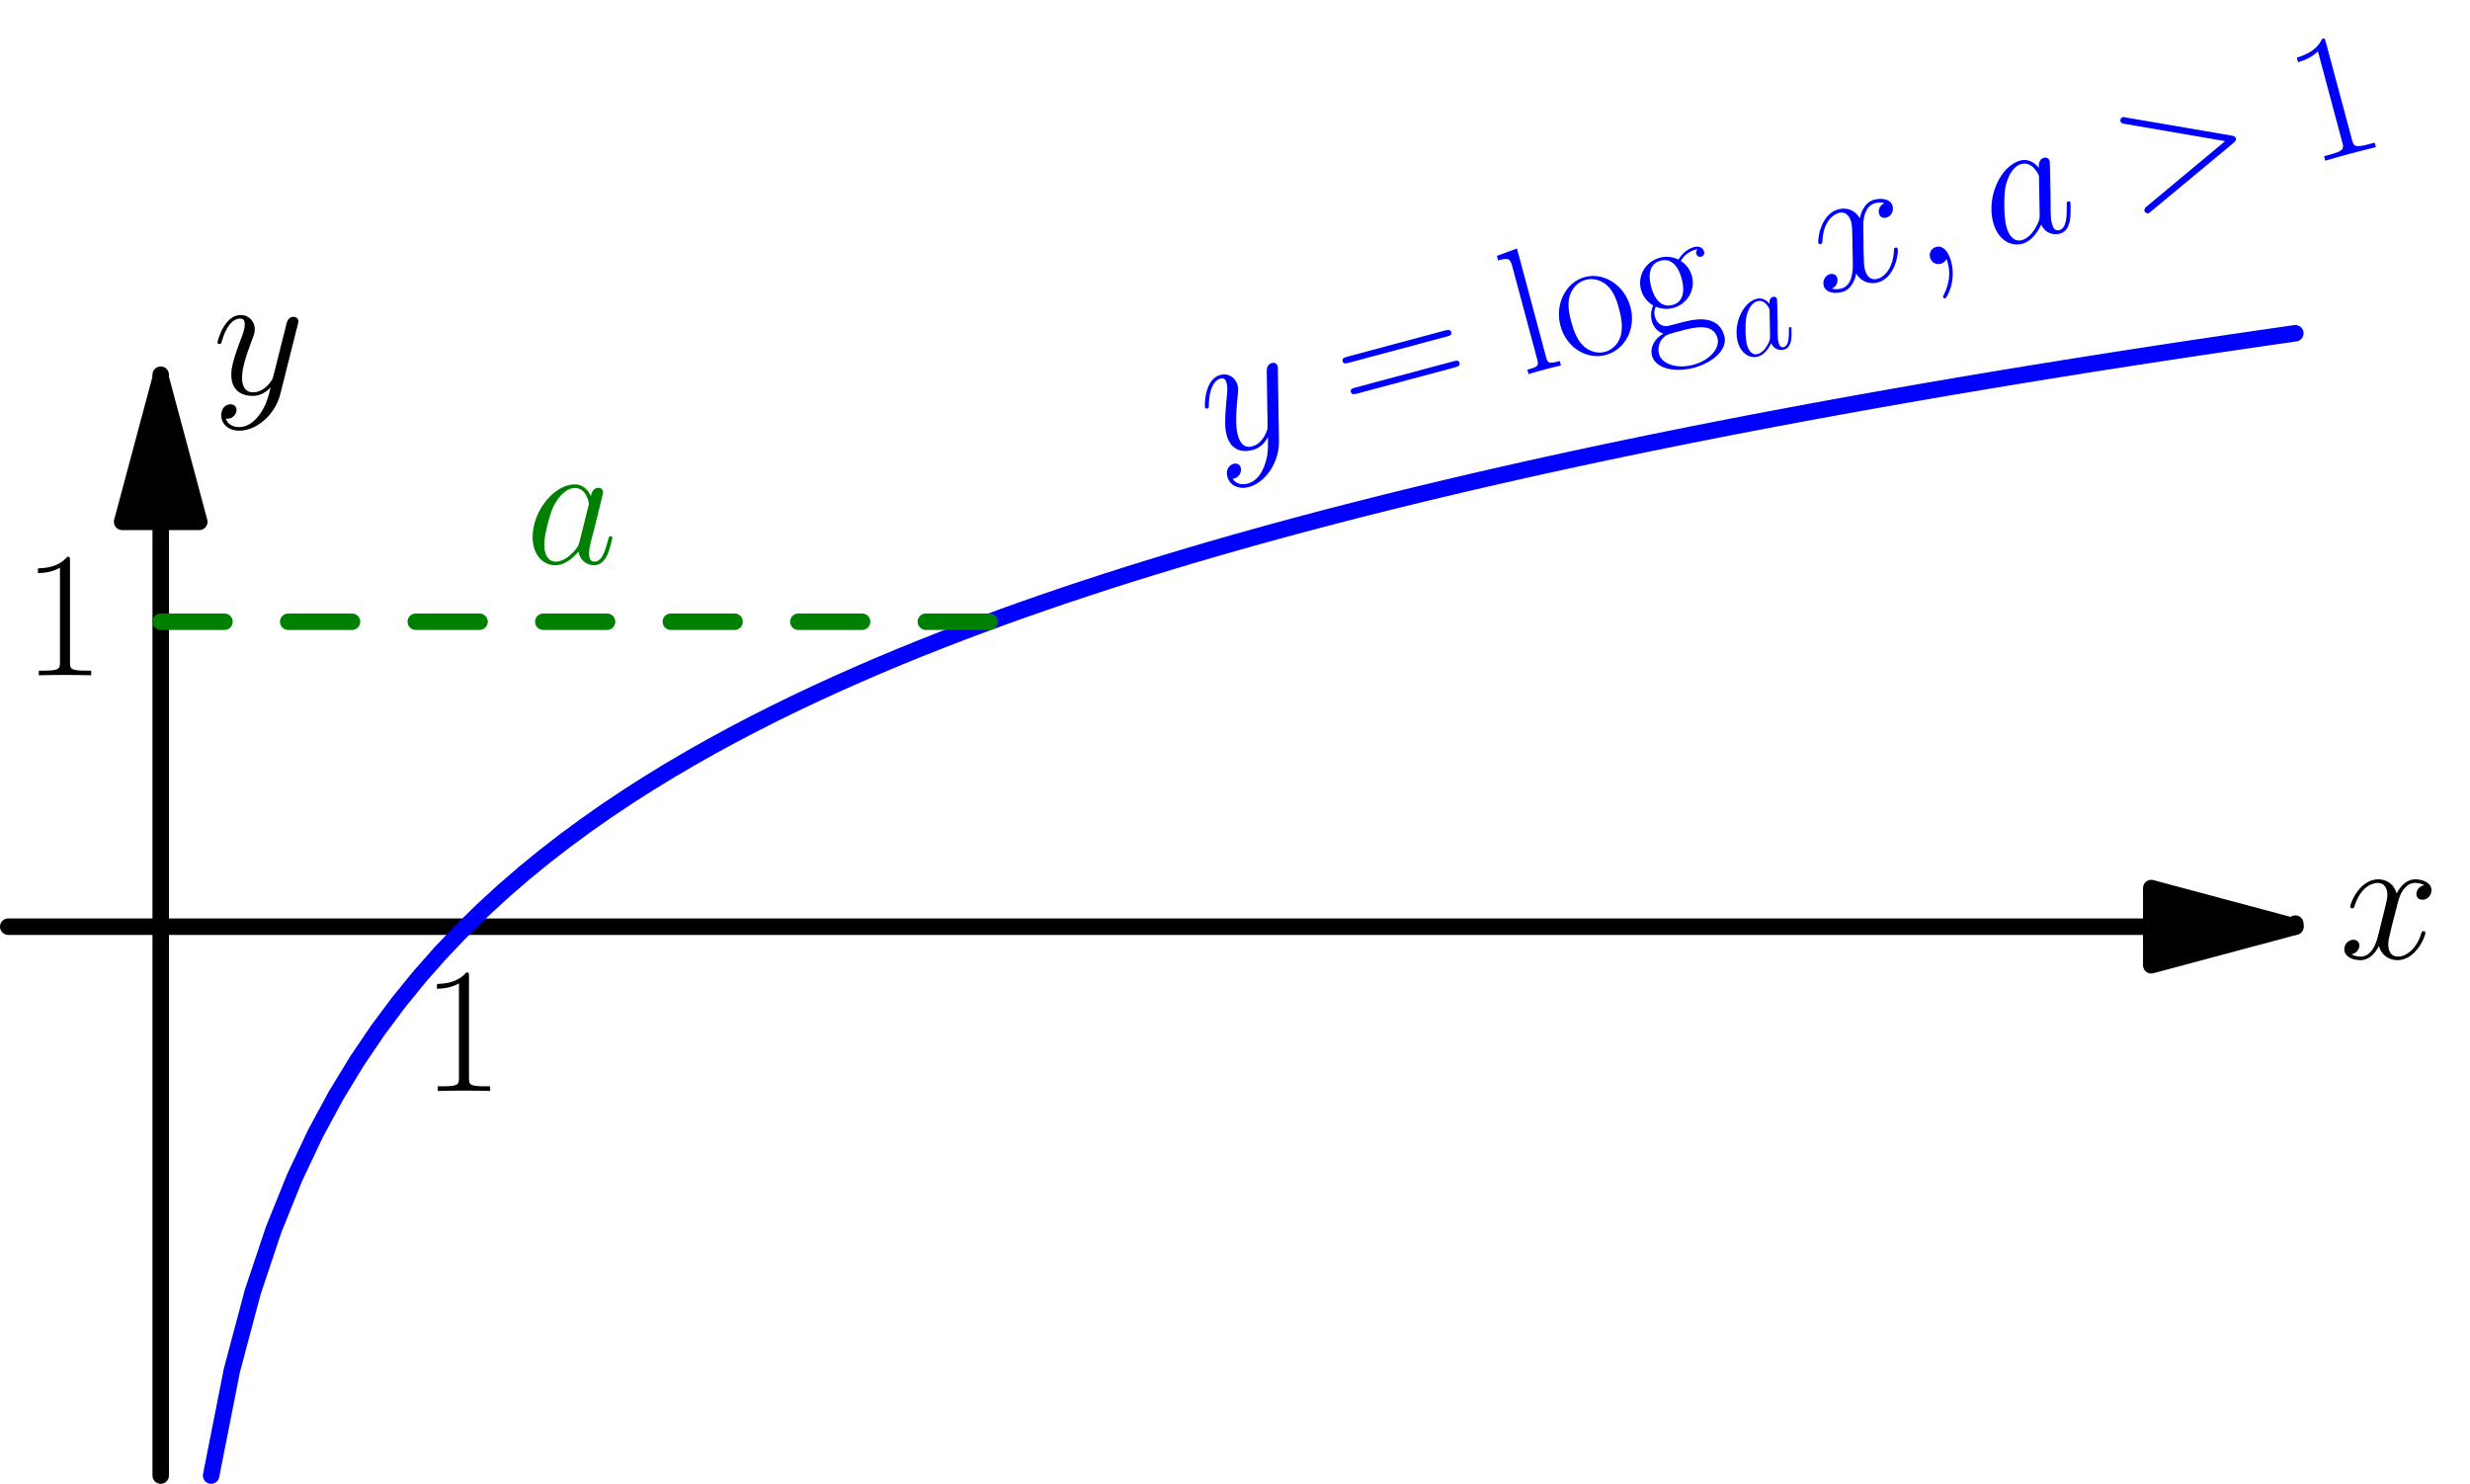
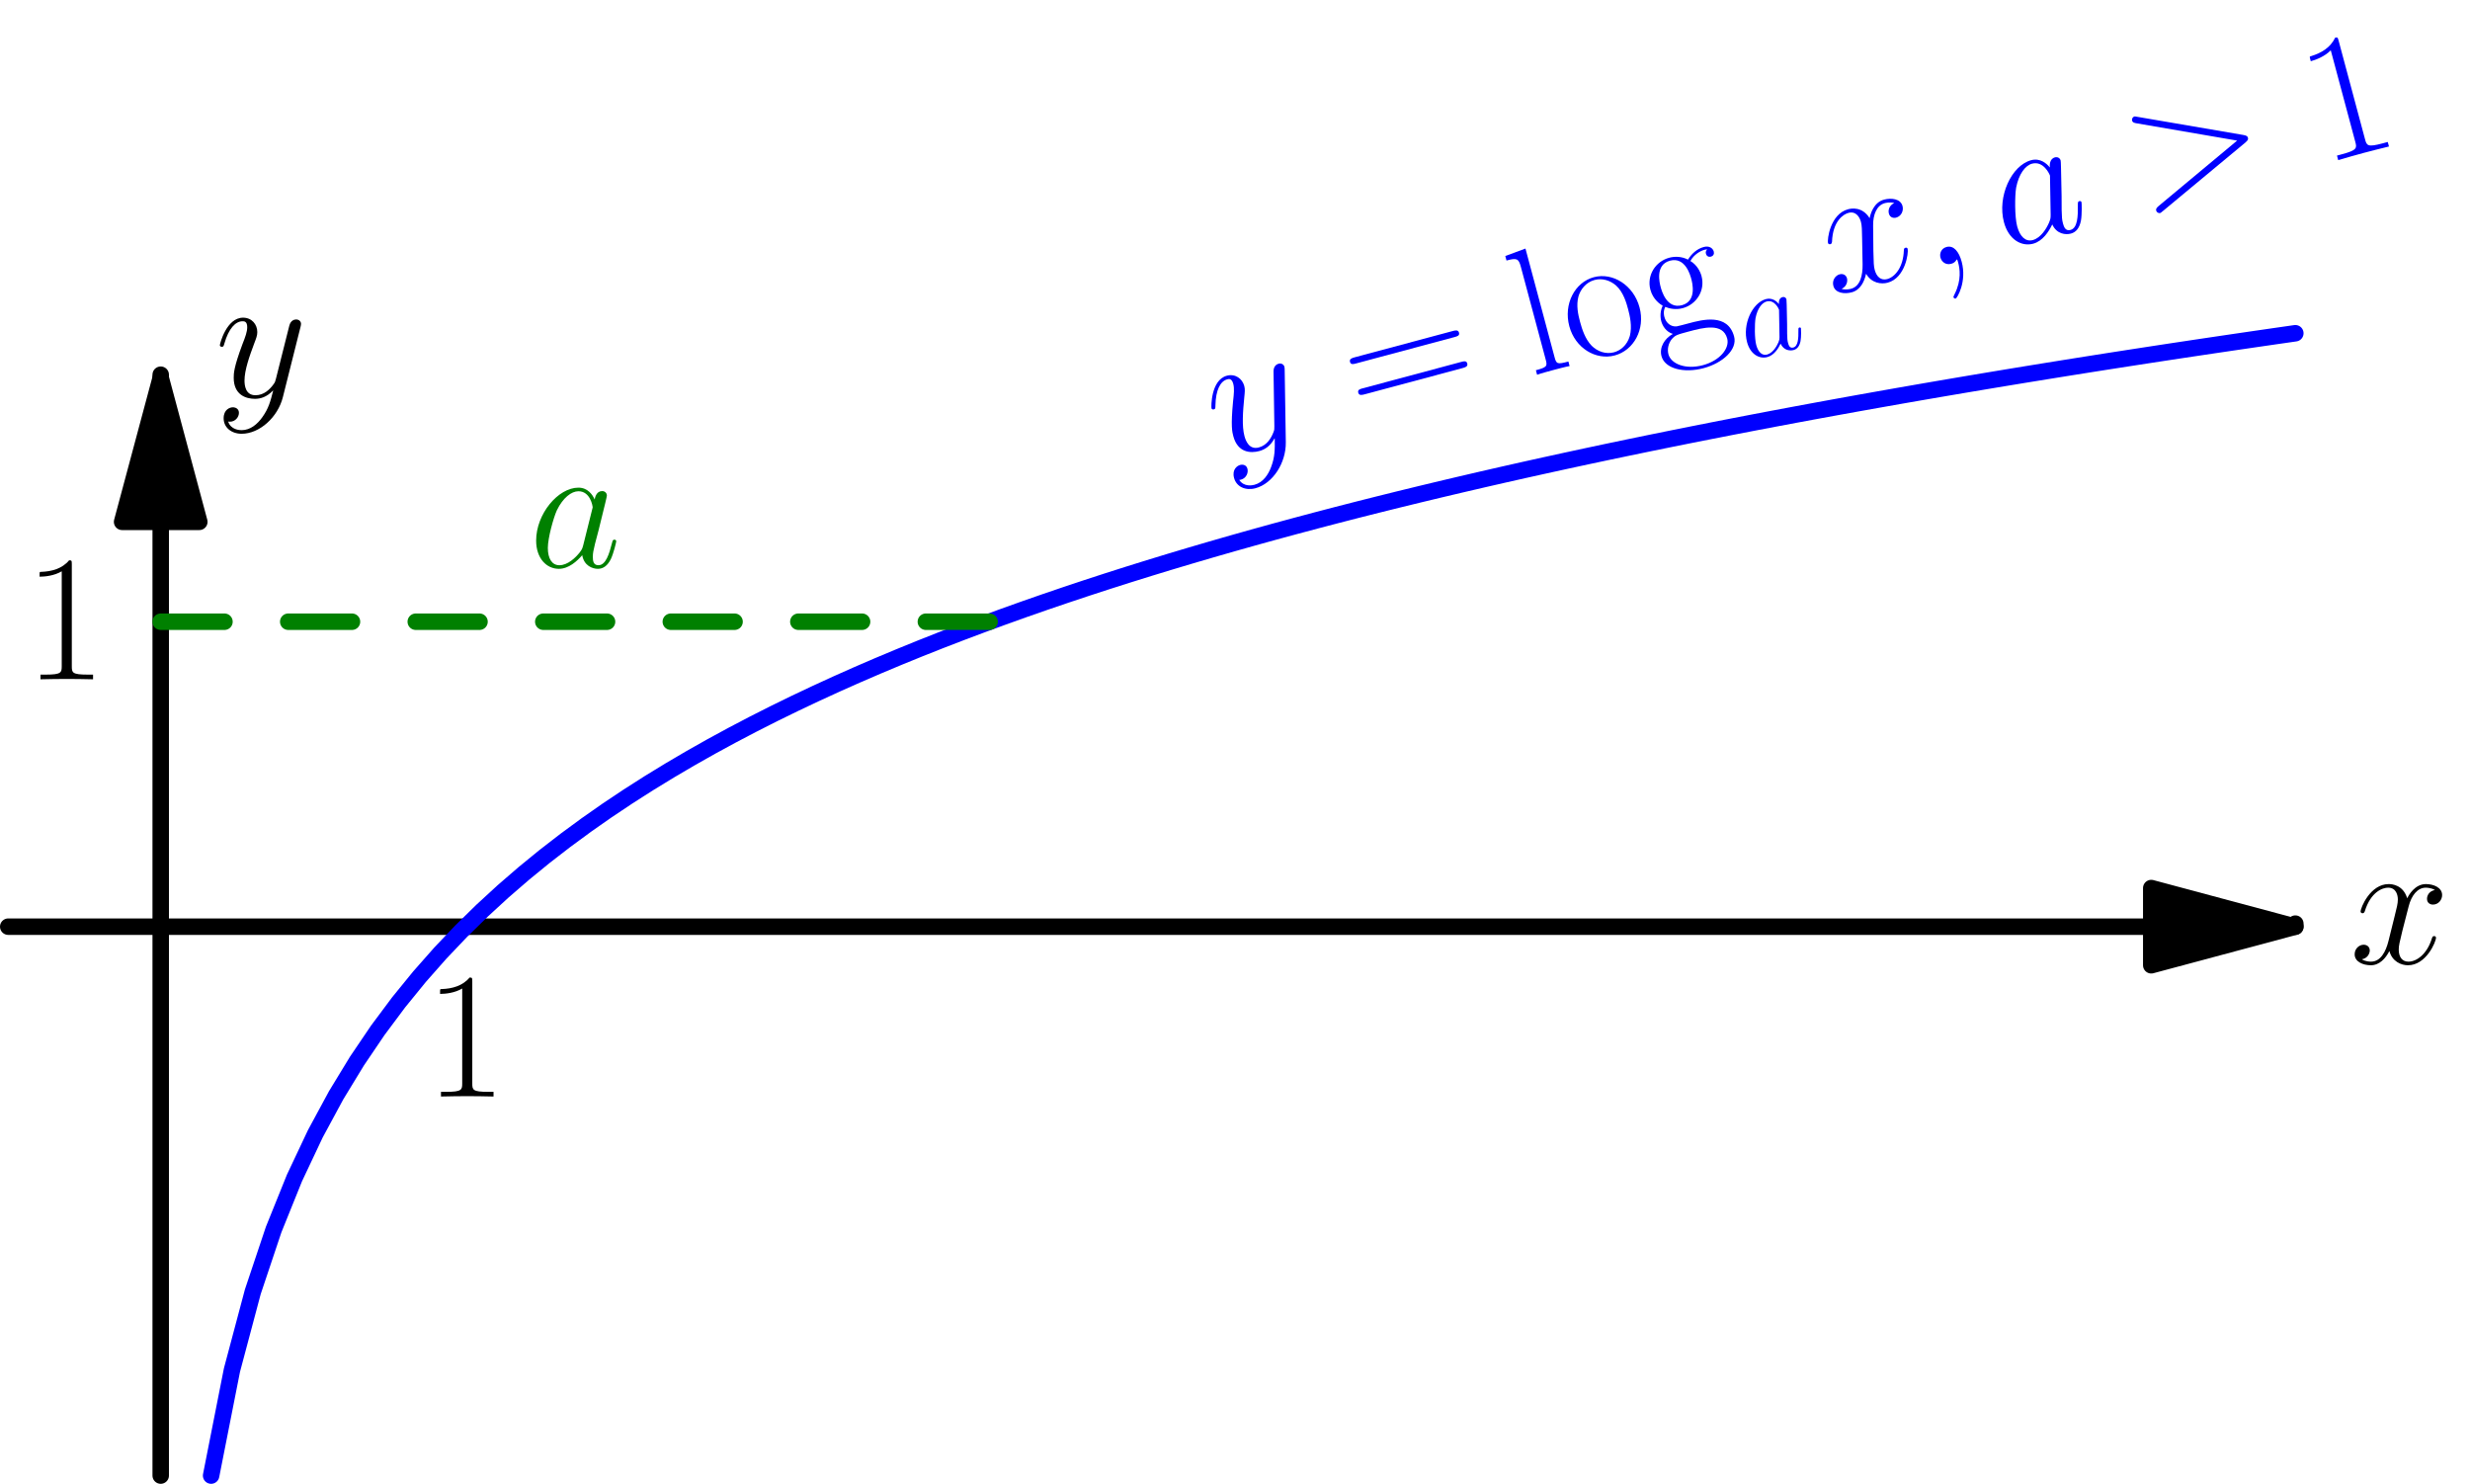
- <svg xmlns="http://www.w3.org/2000/svg" xmlns:xlink="http://www.w3.org/1999/xlink" height="205.107pt" version="1.1" viewBox="56.621 54.06 341.433 205.107" width="341.433pt">
+ <svg xmlns="http://www.w3.org/2000/svg" xmlns:xlink="http://www.w3.org/1999/xlink" height="204.341pt" version="1.1" viewBox="56.409 53.858 340.158 204.341" width="340.158pt">
  <defs>
-     <path d="M3.357 0.069C3.357 -0.93 3.03 -1.67 2.324 -1.67C1.773 -1.67 1.498 -1.222 1.498 -0.844S1.756 0 2.341 0C2.565 0 2.754 -0.069 2.909 -0.224C2.944 -0.258 2.961 -0.258 2.978 -0.258C3.013 -0.258 3.013 -0.017 3.013 0.069C3.013 0.637 2.909 1.756 1.911 2.875C1.722 3.082 1.722 3.116 1.722 3.15C1.722 3.236 1.808 3.323 1.894 3.323C2.031 3.323 3.357 2.049 3.357 0.069Z" id="g0-59" />
-     <path d="M11.345 -3.925C11.672 -4.08 11.689 -4.183 11.689 -4.304C11.689 -4.407 11.655 -4.528 11.345 -4.665L2.031 -8.952C1.808 -9.055 1.773 -9.073 1.739 -9.073C1.532 -9.073 1.412 -8.9 1.412 -8.763C1.412 -8.556 1.549 -8.487 1.773 -8.384L10.622 -4.304L1.756 -0.207C1.412 -0.052 1.412 0.069 1.412 0.172C1.412 0.31 1.532 0.482 1.739 0.482C1.773 0.482 1.79 0.465 2.031 0.362L11.345 -3.925Z" id="g0-62" />
-     <path d="M5.182 -2.049C5.096 -1.756 5.096 -1.722 4.855 -1.394C4.476 -0.912 3.719 -0.172 2.909 -0.172C2.204 -0.172 1.808 -0.809 1.808 -1.825C1.808 -2.772 2.341 -4.7 2.668 -5.423C3.254 -6.628 4.063 -7.248 4.734 -7.248C5.87 -7.248 6.094 -5.836 6.094 -5.698C6.094 -5.681 6.043 -5.457 6.025 -5.423L5.182 -2.049ZM6.284 -6.456C6.094 -6.903 5.629 -7.592 4.734 -7.592C2.789 -7.592 0.689 -5.079 0.689 -2.531C0.689 -0.826 1.687 0.172 2.858 0.172C3.805 0.172 4.614 -0.568 5.096 -1.136C5.268 -0.121 6.077 0.172 6.594 0.172S7.523 -0.138 7.833 -0.757C8.108 -1.343 8.349 -2.393 8.349 -2.462C8.349 -2.548 8.281 -2.617 8.177 -2.617C8.022 -2.617 8.005 -2.531 7.936 -2.272C7.678 -1.257 7.351 -0.172 6.645 -0.172C6.146 -0.172 6.111 -0.62 6.111 -0.964C6.111 -1.36 6.163 -1.549 6.318 -2.221C6.439 -2.651 6.525 -3.03 6.662 -3.529C7.299 -6.111 7.454 -6.731 7.454 -6.835C7.454 -7.076 7.265 -7.265 7.007 -7.265C6.456 -7.265 6.318 -6.662 6.284 -6.456Z" id="g0-97" />
-     <path d="M8.16 -7.024C7.609 -6.921 7.403 -6.507 7.403 -6.18C7.403 -5.767 7.73 -5.629 7.971 -5.629C8.487 -5.629 8.849 -6.077 8.849 -6.542C8.849 -7.265 8.022 -7.592 7.299 -7.592C6.249 -7.592 5.664 -6.559 5.509 -6.232C5.113 -7.523 4.046 -7.592 3.736 -7.592C1.98 -7.592 1.05 -5.337 1.05 -4.958C1.05 -4.889 1.119 -4.803 1.24 -4.803C1.377 -4.803 1.412 -4.906 1.446 -4.975C2.031 -6.886 3.185 -7.248 3.684 -7.248C4.459 -7.248 4.614 -6.525 4.614 -6.111C4.614 -5.733 4.51 -5.337 4.304 -4.51L3.719 -2.152C3.46 -1.119 2.961 -0.172 2.049 -0.172C1.963 -0.172 1.532 -0.172 1.171 -0.396C1.79 -0.516 1.928 -1.033 1.928 -1.24C1.928 -1.584 1.67 -1.79 1.343 -1.79C0.93 -1.79 0.482 -1.429 0.482 -0.878C0.482 -0.155 1.291 0.172 2.031 0.172C2.858 0.172 3.443 -0.482 3.805 -1.188C4.08 -0.172 4.941 0.172 5.578 0.172C7.334 0.172 8.263 -2.083 8.263 -2.462C8.263 -2.548 8.195 -2.617 8.091 -2.617C7.936 -2.617 7.919 -2.531 7.867 -2.393C7.403 -0.878 6.404 -0.172 5.629 -0.172C5.027 -0.172 4.7 -0.62 4.7 -1.326C4.7 -1.704 4.769 -1.98 5.044 -3.116L5.647 -5.457C5.905 -6.49 6.49 -7.248 7.282 -7.248C7.317 -7.248 7.799 -7.248 8.16 -7.024Z" id="g0-120" />
-     <path d="M4.528 1.928C4.063 2.582 3.391 3.168 2.548 3.168C2.341 3.168 1.515 3.133 1.257 2.341C1.308 2.359 1.394 2.359 1.429 2.359C1.945 2.359 2.29 1.911 2.29 1.515S1.963 0.981 1.704 0.981C1.429 0.981 0.826 1.188 0.826 2.031C0.826 2.909 1.567 3.512 2.548 3.512C4.269 3.512 6.008 1.928 6.49 0.017L8.177 -6.697C8.195 -6.783 8.229 -6.886 8.229 -6.989C8.229 -7.248 8.022 -7.42 7.764 -7.42C7.609 -7.42 7.248 -7.351 7.11 -6.835L5.836 -1.773C5.75 -1.463 5.75 -1.429 5.612 -1.24C5.268 -0.757 4.7 -0.172 3.873 -0.172C2.909 -0.172 2.823 -1.119 2.823 -1.584C2.823 -2.565 3.288 -3.891 3.753 -5.13C3.942 -5.629 4.046 -5.87 4.046 -6.215C4.046 -6.938 3.529 -7.592 2.686 -7.592C1.102 -7.592 0.465 -5.096 0.465 -4.958C0.465 -4.889 0.534 -4.803 0.654 -4.803C0.809 -4.803 0.826 -4.872 0.895 -5.113C1.308 -6.559 1.963 -7.248 2.634 -7.248C2.789 -7.248 3.082 -7.248 3.082 -6.68C3.082 -6.232 2.892 -5.733 2.634 -5.079C1.79 -2.823 1.79 -2.255 1.79 -1.842C1.79 -0.207 2.961 0.172 3.822 0.172C4.321 0.172 4.941 0.017 5.543 -0.62L5.561 -0.603C5.302 0.413 5.13 1.085 4.528 1.928Z" id="g0-121" />
-     <use id="g1-59" transform="scale(1.43982)" xlink:href="#g0-59" />
-     <use id="g1-62" transform="scale(1.43982)" xlink:href="#g0-62" />
-     <use id="g1-97" transform="scale(1.43982)" xlink:href="#g0-97" />
-     <use id="g1-120" transform="scale(1.43982)" xlink:href="#g0-120" />
-     <use id="g1-121" transform="scale(1.43982)" xlink:href="#g0-121" />
-     <path d="M6.593 -15.839C6.593 -16.36 6.569 -16.384 6.222 -16.384C5.255 -15.219 3.792 -14.847 2.404 -14.798C2.33 -14.798 2.206 -14.798 2.181 -14.748S2.156 -14.649 2.156 -14.129C2.925 -14.129 4.214 -14.277 5.205 -14.872V-1.809C5.205 -0.942 5.156 -0.644 3.024 -0.644H2.28V0C3.47 -0.025 4.71 -0.05 5.899 -0.05S8.328 -0.025 9.518 0V-0.644H8.775C6.643 -0.644 6.593 -0.917 6.593 -1.809V-15.839Z" id="g2-49" />
-     <path d="M15.938 -7.957C16.31 -7.957 16.682 -7.957 16.682 -8.378C16.682 -8.824 16.26 -8.824 15.839 -8.824H1.983C1.562 -8.824 1.14 -8.824 1.14 -8.378C1.14 -7.957 1.512 -7.957 1.884 -7.957H15.938ZM15.839 -3.545C16.26 -3.545 16.682 -3.545 16.682 -3.991C16.682 -4.412 16.31 -4.412 15.938 -4.412H1.884C1.512 -4.412 1.14 -4.412 1.14 -3.991C1.14 -3.545 1.562 -3.545 1.983 -3.545H15.839Z" id="g2-61" />
-     <path d="M2.751 -4.462C3.222 -4.09 4.04 -3.668 5.032 -3.668C6.99 -3.668 8.675 -5.205 8.675 -7.263C8.675 -7.907 8.477 -8.899 7.734 -9.667C8.428 -10.411 9.444 -10.658 10.014 -10.658C10.113 -10.658 10.262 -10.658 10.386 -10.584C10.287 -10.559 10.063 -10.46 10.063 -10.063C10.063 -9.741 10.287 -9.518 10.609 -9.518C10.981 -9.518 11.179 -9.766 11.179 -10.088C11.179 -10.559 10.807 -11.055 10.014 -11.055C9.022 -11.055 8.155 -10.584 7.461 -9.94C6.717 -10.609 5.825 -10.857 5.032 -10.857C3.074 -10.857 1.388 -9.32 1.388 -7.263C1.388 -5.85 2.206 -4.957 2.454 -4.71C1.71 -3.842 1.71 -2.826 1.71 -2.702C1.71 -2.057 1.958 -1.115 2.801 -0.595C1.512 -0.273 0.496 0.719 0.496 1.958C0.496 3.743 2.851 5.057 5.676 5.057C8.403 5.057 10.857 3.792 10.857 1.933C10.857 -1.438 7.188 -1.438 5.28 -1.438C4.71 -1.438 3.693 -1.438 3.569 -1.462C2.801 -1.586 2.28 -2.28 2.28 -3.148C2.28 -3.371 2.28 -3.916 2.751 -4.462ZM5.032 -4.09C2.851 -4.09 2.851 -6.767 2.851 -7.263S2.851 -10.435 5.032 -10.435S7.213 -7.758 7.213 -7.263S7.213 -4.09 5.032 -4.09ZM5.676 4.635C3.198 4.635 1.487 3.321 1.487 1.958C1.487 1.19 1.909 0.471 2.454 0.074C3.074 -0.347 3.321 -0.347 5.007 -0.347C7.04 -0.347 9.865 -0.347 9.865 1.958C9.865 3.321 8.155 4.635 5.676 4.635Z" id="g2-103" />
-     <path d="M3.792 -17.202L0.843 -16.93V-16.285C2.305 -16.285 2.528 -16.136 2.528 -14.947V-1.71C2.528 -0.768 2.429 -0.644 0.843 -0.644V0C1.438 -0.05 2.528 -0.05 3.148 -0.05C3.792 -0.05 4.883 -0.05 5.478 0V-0.644C3.892 -0.644 3.792 -0.744 3.792 -1.71V-17.202Z" id="g2-108" />
-     <path d="M10.683 -5.304C10.683 -8.477 8.378 -10.956 5.676 -10.956S0.669 -8.477 0.669 -5.304C0.669 -2.181 2.974 0.198 5.676 0.198S10.683 -2.181 10.683 -5.304ZM5.676 -0.248C4.511 -0.248 3.52 -0.942 2.95 -1.909C2.33 -3.024 2.256 -4.412 2.256 -5.503C2.256 -6.544 2.305 -7.833 2.95 -8.948C3.445 -9.766 4.412 -10.559 5.676 -10.559C6.792 -10.559 7.734 -9.94 8.328 -9.072C9.097 -7.907 9.097 -6.271 9.097 -5.503C9.097 -4.536 9.047 -3.049 8.378 -1.859C7.684 -0.719 6.618 -0.248 5.676 -0.248Z" id="g2-111" />
+     <path d="M4.852 0.1C4.852 -1.344 4.379 -2.413 3.359 -2.413C2.563 -2.413 2.165 -1.766 2.165 -1.219S2.538 0 3.384 0C3.707 0 3.981 -0.1 4.205 -0.323C4.254 -0.373 4.279 -0.373 4.304 -0.373C4.354 -0.373 4.354 -0.025 4.354 0.1C4.354 0.921 4.205 2.538 2.762 4.155C2.488 4.454 2.488 4.503 2.488 4.553C2.488 4.677 2.612 4.802 2.737 4.802C2.936 4.802 4.852 2.961 4.852 0.1Z" id="g0-59" />
+     <path d="M16.396 -5.673C16.869 -5.897 16.893 -6.046 16.893 -6.22C16.893 -6.369 16.844 -6.543 16.396 -6.742L2.936 -12.938C2.612 -13.087 2.563 -13.112 2.513 -13.112C2.214 -13.112 2.04 -12.863 2.04 -12.664C2.04 -12.365 2.239 -12.266 2.563 -12.117L15.351 -6.22L2.538 -0.299C2.04 -0.075 2.04 0.1 2.04 0.249C2.04 0.448 2.214 0.697 2.513 0.697C2.563 0.697 2.588 0.672 2.936 0.522L16.396 -5.673Z" id="g0-62" />
+     <path d="M7.489 -2.961C7.364 -2.538 7.364 -2.488 7.016 -2.015C6.469 -1.319 5.374 -0.249 4.205 -0.249C3.185 -0.249 2.612 -1.169 2.612 -2.637C2.612 -4.006 3.384 -6.792 3.856 -7.837C4.702 -9.579 5.872 -10.475 6.842 -10.475C8.484 -10.475 8.808 -8.434 8.808 -8.235C8.808 -8.21 8.733 -7.887 8.708 -7.837L7.489 -2.961ZM9.081 -9.33C8.808 -9.977 8.136 -10.972 6.842 -10.972C4.031 -10.972 0.995 -7.34 0.995 -3.657C0.995 -1.194 2.438 0.249 4.13 0.249C5.498 0.249 6.668 -0.821 7.364 -1.642C7.613 -0.174 8.783 0.249 9.529 0.249S10.873 -0.199 11.32 -1.095C11.719 -1.941 12.067 -3.458 12.067 -3.558C12.067 -3.682 11.967 -3.782 11.818 -3.782C11.594 -3.782 11.569 -3.657 11.47 -3.284C11.097 -1.816 10.624 -0.249 9.604 -0.249C8.882 -0.249 8.832 -0.896 8.832 -1.393C8.832 -1.966 8.907 -2.239 9.131 -3.21C9.305 -3.832 9.43 -4.379 9.629 -5.1C10.549 -8.832 10.773 -9.728 10.773 -9.877C10.773 -10.226 10.499 -10.499 10.126 -10.499C9.33 -10.499 9.131 -9.629 9.081 -9.33Z" id="g0-97" />
+     <path d="M11.793 -10.151C10.997 -10.002 10.698 -9.405 10.698 -8.932C10.698 -8.335 11.171 -8.136 11.519 -8.136C12.266 -8.136 12.788 -8.783 12.788 -9.454C12.788 -10.499 11.594 -10.972 10.549 -10.972C9.031 -10.972 8.186 -9.479 7.962 -9.007C7.389 -10.873 5.847 -10.972 5.399 -10.972C2.861 -10.972 1.518 -7.713 1.518 -7.165C1.518 -7.066 1.617 -6.942 1.791 -6.942C1.99 -6.942 2.04 -7.091 2.09 -7.19C2.936 -9.952 4.603 -10.475 5.324 -10.475C6.444 -10.475 6.668 -9.43 6.668 -8.832C6.668 -8.285 6.519 -7.713 6.22 -6.519L5.374 -3.11C5.001 -1.617 4.279 -0.249 2.961 -0.249C2.836 -0.249 2.214 -0.249 1.692 -0.572C2.588 -0.746 2.787 -1.493 2.787 -1.791C2.787 -2.289 2.413 -2.588 1.941 -2.588C1.344 -2.588 0.697 -2.065 0.697 -1.269C0.697 -0.224 1.866 0.249 2.936 0.249C4.13 0.249 4.976 -0.697 5.498 -1.717C5.897 -0.249 7.141 0.249 8.061 0.249C10.599 0.249 11.942 -3.01 11.942 -3.558C11.942 -3.682 11.843 -3.782 11.694 -3.782C11.47 -3.782 11.445 -3.657 11.37 -3.458C10.698 -1.269 9.255 -0.249 8.136 -0.249C7.265 -0.249 6.792 -0.896 6.792 -1.916C6.792 -2.463 6.892 -2.861 7.29 -4.503L8.161 -7.887C8.534 -9.38 9.38 -10.475 10.524 -10.475C10.574 -10.475 11.271 -10.475 11.793 -10.151Z" id="g0-120" />
+     <path d="M6.543 2.787C5.872 3.732 4.901 4.578 3.682 4.578C3.384 4.578 2.189 4.528 1.816 3.384C1.891 3.409 2.015 3.409 2.065 3.409C2.811 3.409 3.309 2.762 3.309 2.189S2.836 1.418 2.463 1.418C2.065 1.418 1.194 1.717 1.194 2.936C1.194 4.205 2.264 5.076 3.682 5.076C6.17 5.076 8.683 2.787 9.38 0.025L11.818 -9.678C11.843 -9.803 11.893 -9.952 11.893 -10.101C11.893 -10.475 11.594 -10.723 11.221 -10.723C10.997 -10.723 10.475 -10.624 10.275 -9.877L8.434 -2.563C8.31 -2.115 8.31 -2.065 8.111 -1.791C7.613 -1.095 6.792 -0.249 5.598 -0.249C4.205 -0.249 4.08 -1.617 4.08 -2.289C4.08 -3.707 4.752 -5.623 5.424 -7.414C5.698 -8.136 5.847 -8.484 5.847 -8.982C5.847 -10.027 5.1 -10.972 3.881 -10.972C1.592 -10.972 0.672 -7.364 0.672 -7.165C0.672 -7.066 0.771 -6.942 0.945 -6.942C1.169 -6.942 1.194 -7.041 1.294 -7.389C1.891 -9.479 2.836 -10.475 3.807 -10.475C4.031 -10.475 4.454 -10.475 4.454 -9.653C4.454 -9.007 4.18 -8.285 3.807 -7.34C2.588 -4.08 2.588 -3.259 2.588 -2.662C2.588 -0.299 4.279 0.249 5.523 0.249C6.245 0.249 7.141 0.025 8.011 -0.896L8.036 -0.871C7.663 0.597 7.414 1.567 6.543 2.787Z" id="g0-121" />
+     <use id="g2-97" transform="scale(0.694534)" xlink:href="#g0-97" />
+     <path d="M6.618 -15.898C6.618 -16.421 6.593 -16.446 6.245 -16.446C5.275 -15.276 3.807 -14.903 2.413 -14.853C2.339 -14.853 2.214 -14.853 2.189 -14.804S2.165 -14.704 2.165 -14.182C2.936 -14.182 4.23 -14.331 5.225 -14.928V-1.816C5.225 -0.945 5.175 -0.647 3.035 -0.647H2.289V0C3.483 -0.025 4.727 -0.05 5.921 -0.05S8.36 -0.025 9.554 0V-0.647H8.808C6.668 -0.647 6.618 -0.921 6.618 -1.816V-15.898Z" id="g1-49" />
+     <path d="M15.998 -7.986C16.371 -7.986 16.744 -7.986 16.744 -8.409C16.744 -8.857 16.321 -8.857 15.898 -8.857H1.99C1.567 -8.857 1.144 -8.857 1.144 -8.409C1.144 -7.986 1.518 -7.986 1.891 -7.986H15.998ZM15.898 -3.558C16.321 -3.558 16.744 -3.558 16.744 -4.006C16.744 -4.429 16.371 -4.429 15.998 -4.429H1.891C1.518 -4.429 1.144 -4.429 1.144 -4.006C1.144 -3.558 1.567 -3.558 1.99 -3.558H15.898Z" id="g1-61" />
+     <path d="M2.762 -4.478C3.234 -4.105 4.055 -3.682 5.051 -3.682C7.016 -3.682 8.708 -5.225 8.708 -7.29C8.708 -7.937 8.509 -8.932 7.763 -9.703C8.459 -10.45 9.479 -10.698 10.052 -10.698C10.151 -10.698 10.3 -10.698 10.425 -10.624C10.325 -10.599 10.101 -10.499 10.101 -10.101C10.101 -9.778 10.325 -9.554 10.649 -9.554C11.022 -9.554 11.221 -9.803 11.221 -10.126C11.221 -10.599 10.848 -11.097 10.052 -11.097C9.056 -11.097 8.186 -10.624 7.489 -9.977C6.742 -10.649 5.847 -10.897 5.051 -10.897C3.085 -10.897 1.393 -9.355 1.393 -7.29C1.393 -5.872 2.214 -4.976 2.463 -4.727C1.717 -3.856 1.717 -2.836 1.717 -2.712C1.717 -2.065 1.966 -1.12 2.811 -0.597C1.518 -0.274 0.498 0.722 0.498 1.966C0.498 3.757 2.861 5.076 5.698 5.076C8.434 5.076 10.897 3.807 10.897 1.941C10.897 -1.443 7.215 -1.443 5.299 -1.443C4.727 -1.443 3.707 -1.443 3.583 -1.468C2.811 -1.592 2.289 -2.289 2.289 -3.16C2.289 -3.384 2.289 -3.931 2.762 -4.478ZM5.051 -4.105C2.861 -4.105 2.861 -6.792 2.861 -7.29S2.861 -10.475 5.051 -10.475S7.24 -7.787 7.24 -7.29S7.24 -4.105 5.051 -4.105ZM5.698 4.653C3.21 4.653 1.493 3.334 1.493 1.966C1.493 1.194 1.916 0.473 2.463 0.075C3.085 -0.348 3.334 -0.348 5.026 -0.348C7.066 -0.348 9.902 -0.348 9.902 1.966C9.902 3.334 8.186 4.653 5.698 4.653Z" id="g1-103" />
+     <path d="M3.807 -17.267L0.846 -16.993V-16.346C2.314 -16.346 2.538 -16.197 2.538 -15.003V-1.717C2.538 -0.771 2.438 -0.647 0.846 -0.647V0C1.443 -0.05 2.538 -0.05 3.16 -0.05C3.807 -0.05 4.901 -0.05 5.498 0V-0.647C3.906 -0.647 3.807 -0.746 3.807 -1.717V-17.267Z" id="g1-108" />
+     <path d="M10.723 -5.324C10.723 -8.509 8.409 -10.997 5.698 -10.997S0.672 -8.509 0.672 -5.324C0.672 -2.189 2.986 0.199 5.698 0.199S10.723 -2.189 10.723 -5.324ZM5.698 -0.249C4.528 -0.249 3.533 -0.945 2.961 -1.916C2.339 -3.035 2.264 -4.429 2.264 -5.523C2.264 -6.568 2.314 -7.862 2.961 -8.982C3.458 -9.803 4.429 -10.599 5.698 -10.599C6.817 -10.599 7.763 -9.977 8.36 -9.106C9.131 -7.937 9.131 -6.295 9.131 -5.523C9.131 -4.553 9.081 -3.06 8.409 -1.866C7.713 -0.722 6.643 -0.249 5.698 -0.249Z" id="g1-111" />
  </defs>
-   <g id="page1">
+   <g id="page1" transform="matrix(0.996264 0 0 0.996264 0 0)">
    <g transform="matrix(1 0 0 1 78.8358 182.153)">
      <path d="M 275.157 0L -21.077 -0" fill="none" stroke="#000000" stroke-linecap="round" stroke-linejoin="round" stroke-miterlimit="10.037" stroke-width="2.276" />
    </g>
    <g transform="matrix(1 0 0 1 78.8358 182.153)">
-       <path d="M 295.073 -1.42084e-15L 275.157 -5.337L 275.157 5.337L 295.073 -1.42084e-15Z" fill="#000000" />
+       <path d="M 295.073 0L 275.157 -5.337L 275.157 5.337L 295.073 0Z" fill="#000000" />
    </g>
    <g transform="matrix(1 0 0 1 78.8358 182.153)">
-       <path d="M 295.073 -1.42084e-15L 275.157 -5.337L 275.157 5.337L 295.073 -1.42084e-15Z" fill="none" stroke="#000000" stroke-linecap="round" stroke-linejoin="round" stroke-miterlimit="10.037" stroke-width="2.276" />
+       <path d="M 295.073 0L 275.157 -5.337L 275.157 5.337L 295.073 0Z" fill="none" stroke="#000000" stroke-linecap="round" stroke-linejoin="round" stroke-miterlimit="10.037" stroke-width="2.276" />
    </g>
    <g transform="matrix(1 0 0 1 78.8358 182.153)">
      <path d="M 295.073 0L 295.073 -0.422" fill="none" stroke="#000000" stroke-linecap="round" stroke-linejoin="round" stroke-miterlimit="10.037" stroke-width="2.276" />
    </g>
-     <use x="379.988" xlink:href="#g1-120" y="186.539" />
+     <use x="381.413" xlink:href="#g0-120" y="187.238" />
    <g transform="matrix(1 0 0 1 78.8358 182.153)">
      <path d="M 0 -55.959L 0 75.876" fill="none" stroke="#000000" stroke-linecap="round" stroke-linejoin="round" stroke-miterlimit="10.037" stroke-width="2.276" />
    </g>
    <g transform="matrix(1 0 0 1 78.8358 182.153)">
-       <path d="M -1.73252e-15 -75.876L -5.337 -55.959L 5.337 -55.959L -1.73252e-15 -75.876Z" fill="#000000" />
+       <path d="M 0 -75.876L -5.337 -55.959L 5.337 -55.959L 0 -75.876Z" fill="#000000" />
    </g>
    <g transform="matrix(1 0 0 1 78.8358 182.153)">
-       <path d="M -1.73252e-15 -75.876L -5.337 -55.959L 5.337 -55.959L -1.73252e-15 -75.876Z" fill="none" stroke="#000000" stroke-linecap="round" stroke-linejoin="round" stroke-miterlimit="10.037" stroke-width="2.276" />
+       <path d="M 0 -75.876L -5.337 -55.959L 5.337 -55.959L 0 -75.876Z" fill="none" stroke="#000000" stroke-linecap="round" stroke-linejoin="round" stroke-miterlimit="10.037" stroke-width="2.276" />
    </g>
    <g transform="matrix(1 0 0 1 78.8358 182.153)">
      <path d="M 0 -75.876L 0 -76.298" fill="none" stroke="#000000" stroke-linecap="round" stroke-linejoin="round" stroke-miterlimit="10.037" stroke-width="2.276" />
    </g>
-     <use x="86.017" xlink:href="#g1-121" y="108.536" />
+     <use x="86.34" xlink:href="#g0-121" y="108.943" />
    <g transform="matrix(1 0 0 1 78.8358 182.153)">
      <path d="M 6.968 75.876L 9.849 61.289L 12.73 50.472L 15.611 41.872L 18.492 34.733L 21.373 28.63L 24.254 23.299L 27.135 18.568L 30.016 14.314L 32.897 10.451L 35.779 6.912L 38.66 3.647L 41.541 0.617L 44.422 -2.209L 47.303 -4.858L 50.184 -7.351L 53.065 -9.704L 55.946 -11.932L 58.827 -14.049L 61.708 -16.065L 64.589 -17.988L 67.47 -19.828L 70.351 -21.59L 73.232 -23.282L 76.113 -24.909L 78.994 -26.475L 81.875 -27.985L 84.756 -29.443L 87.638 -30.852L 90.519 -32.215L 93.4 -33.536L 96.281 -34.817L 99.162 -36.06L 102.043 -37.267L 104.924 -38.441L 107.805 -39.582L 110.686 -40.694L 113.567 -41.777L 116.448 -42.833L 119.329 -43.864L 122.21 -44.869L 125.091 -45.851L 127.972 -46.811L 130.853 -47.75L 133.734 -48.668L 136.615 -49.566L 139.496 -50.446L 142.378 -51.308L 145.259 -52.152L 148.14 -52.98L 151.021 -53.792L 153.902 -54.589L 156.783 -55.37L 159.664 -56.138L 162.545 -56.892L 165.426 -57.633L 168.307 -58.36L 171.188 -59.076L 174.069 -59.779L 176.95 -60.471L 179.831 -61.152L 182.712 -61.822L 185.593 -62.481L 188.474 -63.131L 191.355 -63.77L 194.237 -64.4L 197.118 -65.021L 199.999 -65.633L 202.88 -66.236L 205.761 -66.83L 208.642 -67.416L 211.523 -67.994L 214.404 -68.564L 217.285 -69.127L 220.166 -69.682L 223.047 -70.23L 225.928 -70.771L 228.809 -71.305L 231.69 -71.833L 234.571 -72.354L 237.452 -72.868L 240.333 -73.377L 243.214 -73.879L 246.096 -74.376L 248.977 -74.866L 251.858 -75.351L 254.739 -75.831L 257.62 -76.305L 260.501 -76.773L 263.382 -77.237L 266.263 -77.696L 269.144 -78.15L 272.025 -78.598L 274.906 -79.042L 277.787 -79.482L 280.668 -79.917L 283.549 -80.347L 286.43 -80.773L 289.311 -81.195L 292.192 -81.613L 295.073 -82.027" fill="none" stroke="#0000ff" stroke-linecap="round" stroke-linejoin="round" stroke-miterlimit="10.037" stroke-width="2.276" />
    </g>
    <g fill="#0000ff" transform="matrix(0.965926 -0.258819 0.258819 0.965926 -17.9621 77.5183)">
-       <use x="223.754" xlink:href="#g1-121" y="101.295" />
-       <use x="243.319" xlink:href="#g2-61" y="101.295" />
-       <use x="267.98" xlink:href="#g2-108" y="101.295" />
-       <use x="274.145" xlink:href="#g2-111" y="101.295" />
-       <use x="285.47" xlink:href="#g2-103" y="101.295" />
-       <use x="297.227" xlink:href="#g0-97" y="106.977" />
-       <use x="310.705" xlink:href="#g1-120" y="101.295" />
-       <use x="324.446" xlink:href="#g1-59" y="101.295" />
-       <use x="335.293" xlink:href="#g1-97" y="101.295" />
-       <use x="354.872" xlink:href="#g1-62" y="101.295" />
-       <use x="380.563" xlink:href="#g2-49" y="101.295" />
+       <use x="224.594" xlink:href="#g0-121" y="101.675" />
+       <use x="244.276" xlink:href="#g1-61" y="101.675" />
+       <use x="269.096" xlink:href="#g1-108" y="101.675" />
+       <use x="275.307" xlink:href="#g1-111" y="101.675" />
+       <use x="286.718" xlink:href="#g1-103" y="101.675" />
+       <use x="298.453" xlink:href="#g2-97" y="107.378" />
+       <use x="311.982" xlink:href="#g0-120" y="101.675" />
+       <use x="325.825" xlink:href="#g0-59" y="101.675" />
+       <use x="336.739" xlink:href="#g0-97" y="101.675" />
+       <use x="356.439" xlink:href="#g0-62" y="101.675" />
+       <use x="382.297" xlink:href="#g1-49" y="101.675" />
    </g>
    <g transform="matrix(1 0 0 1 78.8358 182.153)">
      <path d="M 0 -42.153L 114.585 -42.153" fill="none" stroke="#008000" stroke-linecap="round" stroke-linejoin="round" stroke-miterlimit="10.037" stroke-width="2.276" stroke-dasharray="8.814,8.814" />
    </g>
    <g fill="#008000">
-       <use x="129.253" xlink:href="#g1-97" y="131.945" />
+       <use x="129.738" xlink:href="#g0-97" y="132.44" />
    </g>
-     <use x="59.705" xlink:href="#g2-49" y="147.406" />
-     <use x="114.857" xlink:href="#g2-49" y="204.863" />
+     <use x="59.929" xlink:href="#g1-49" y="147.959" />
+     <use x="115.288" xlink:href="#g1-49" y="205.631" />
  </g>
</svg>
